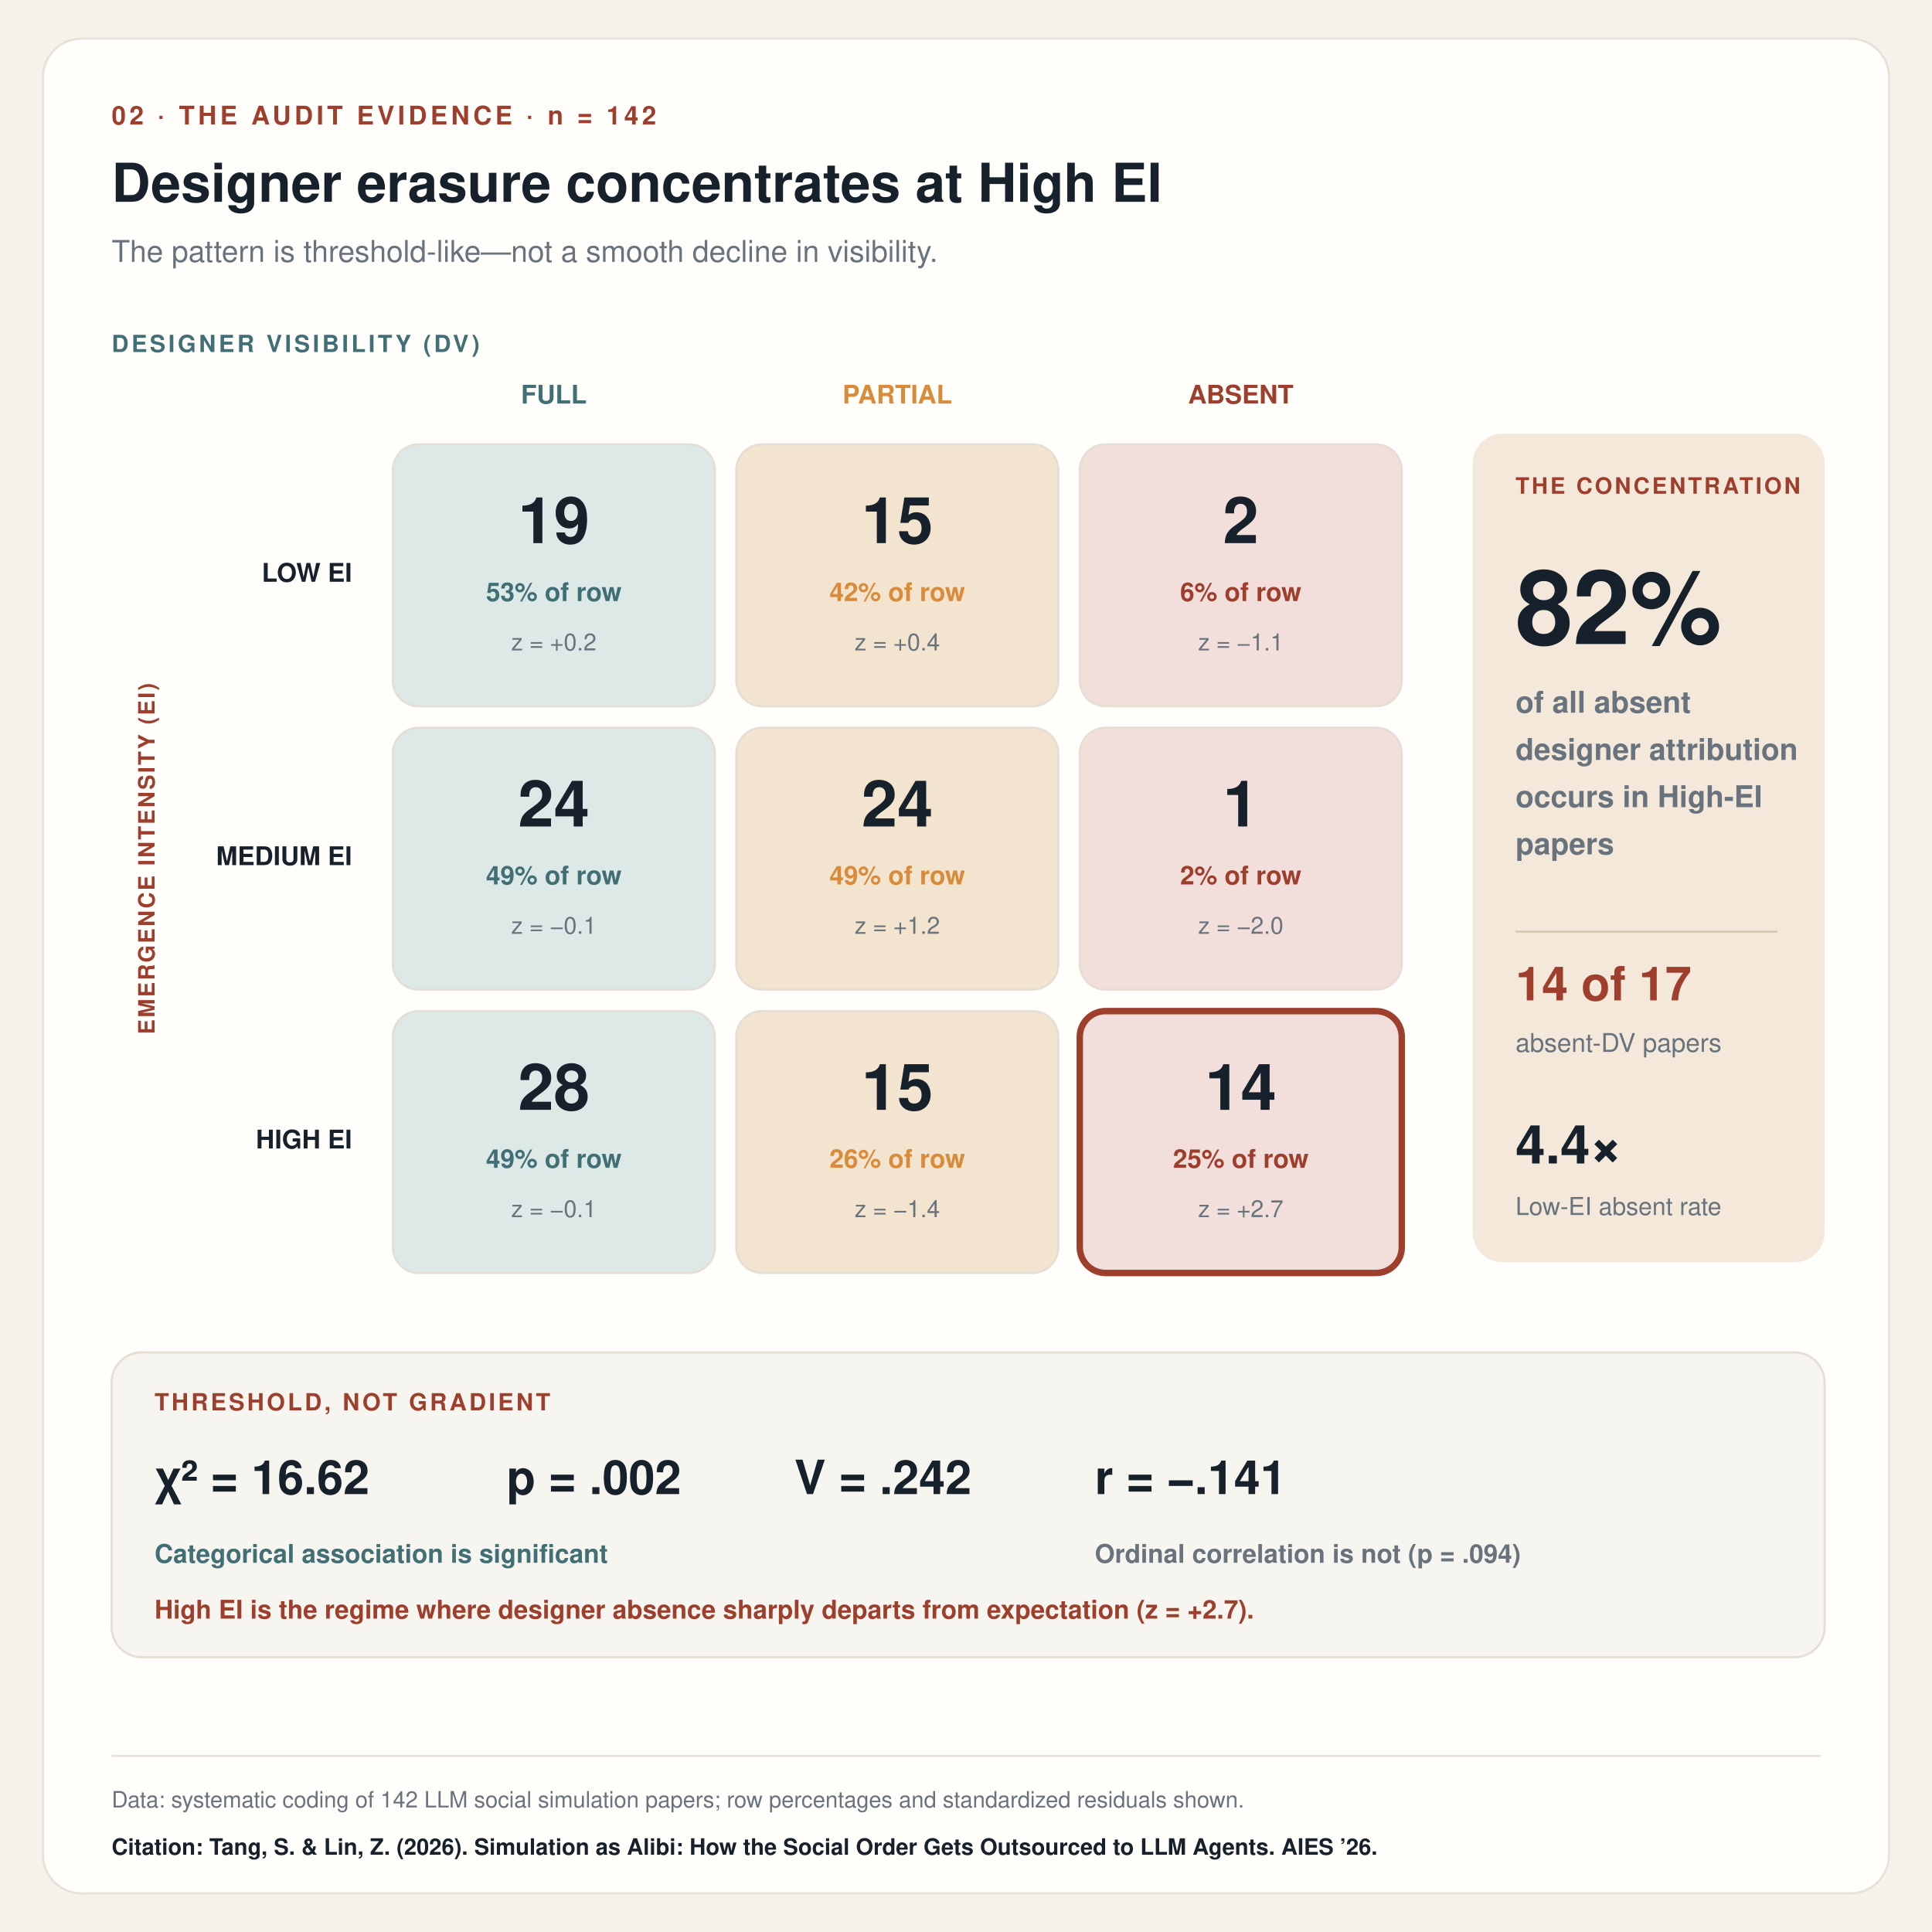
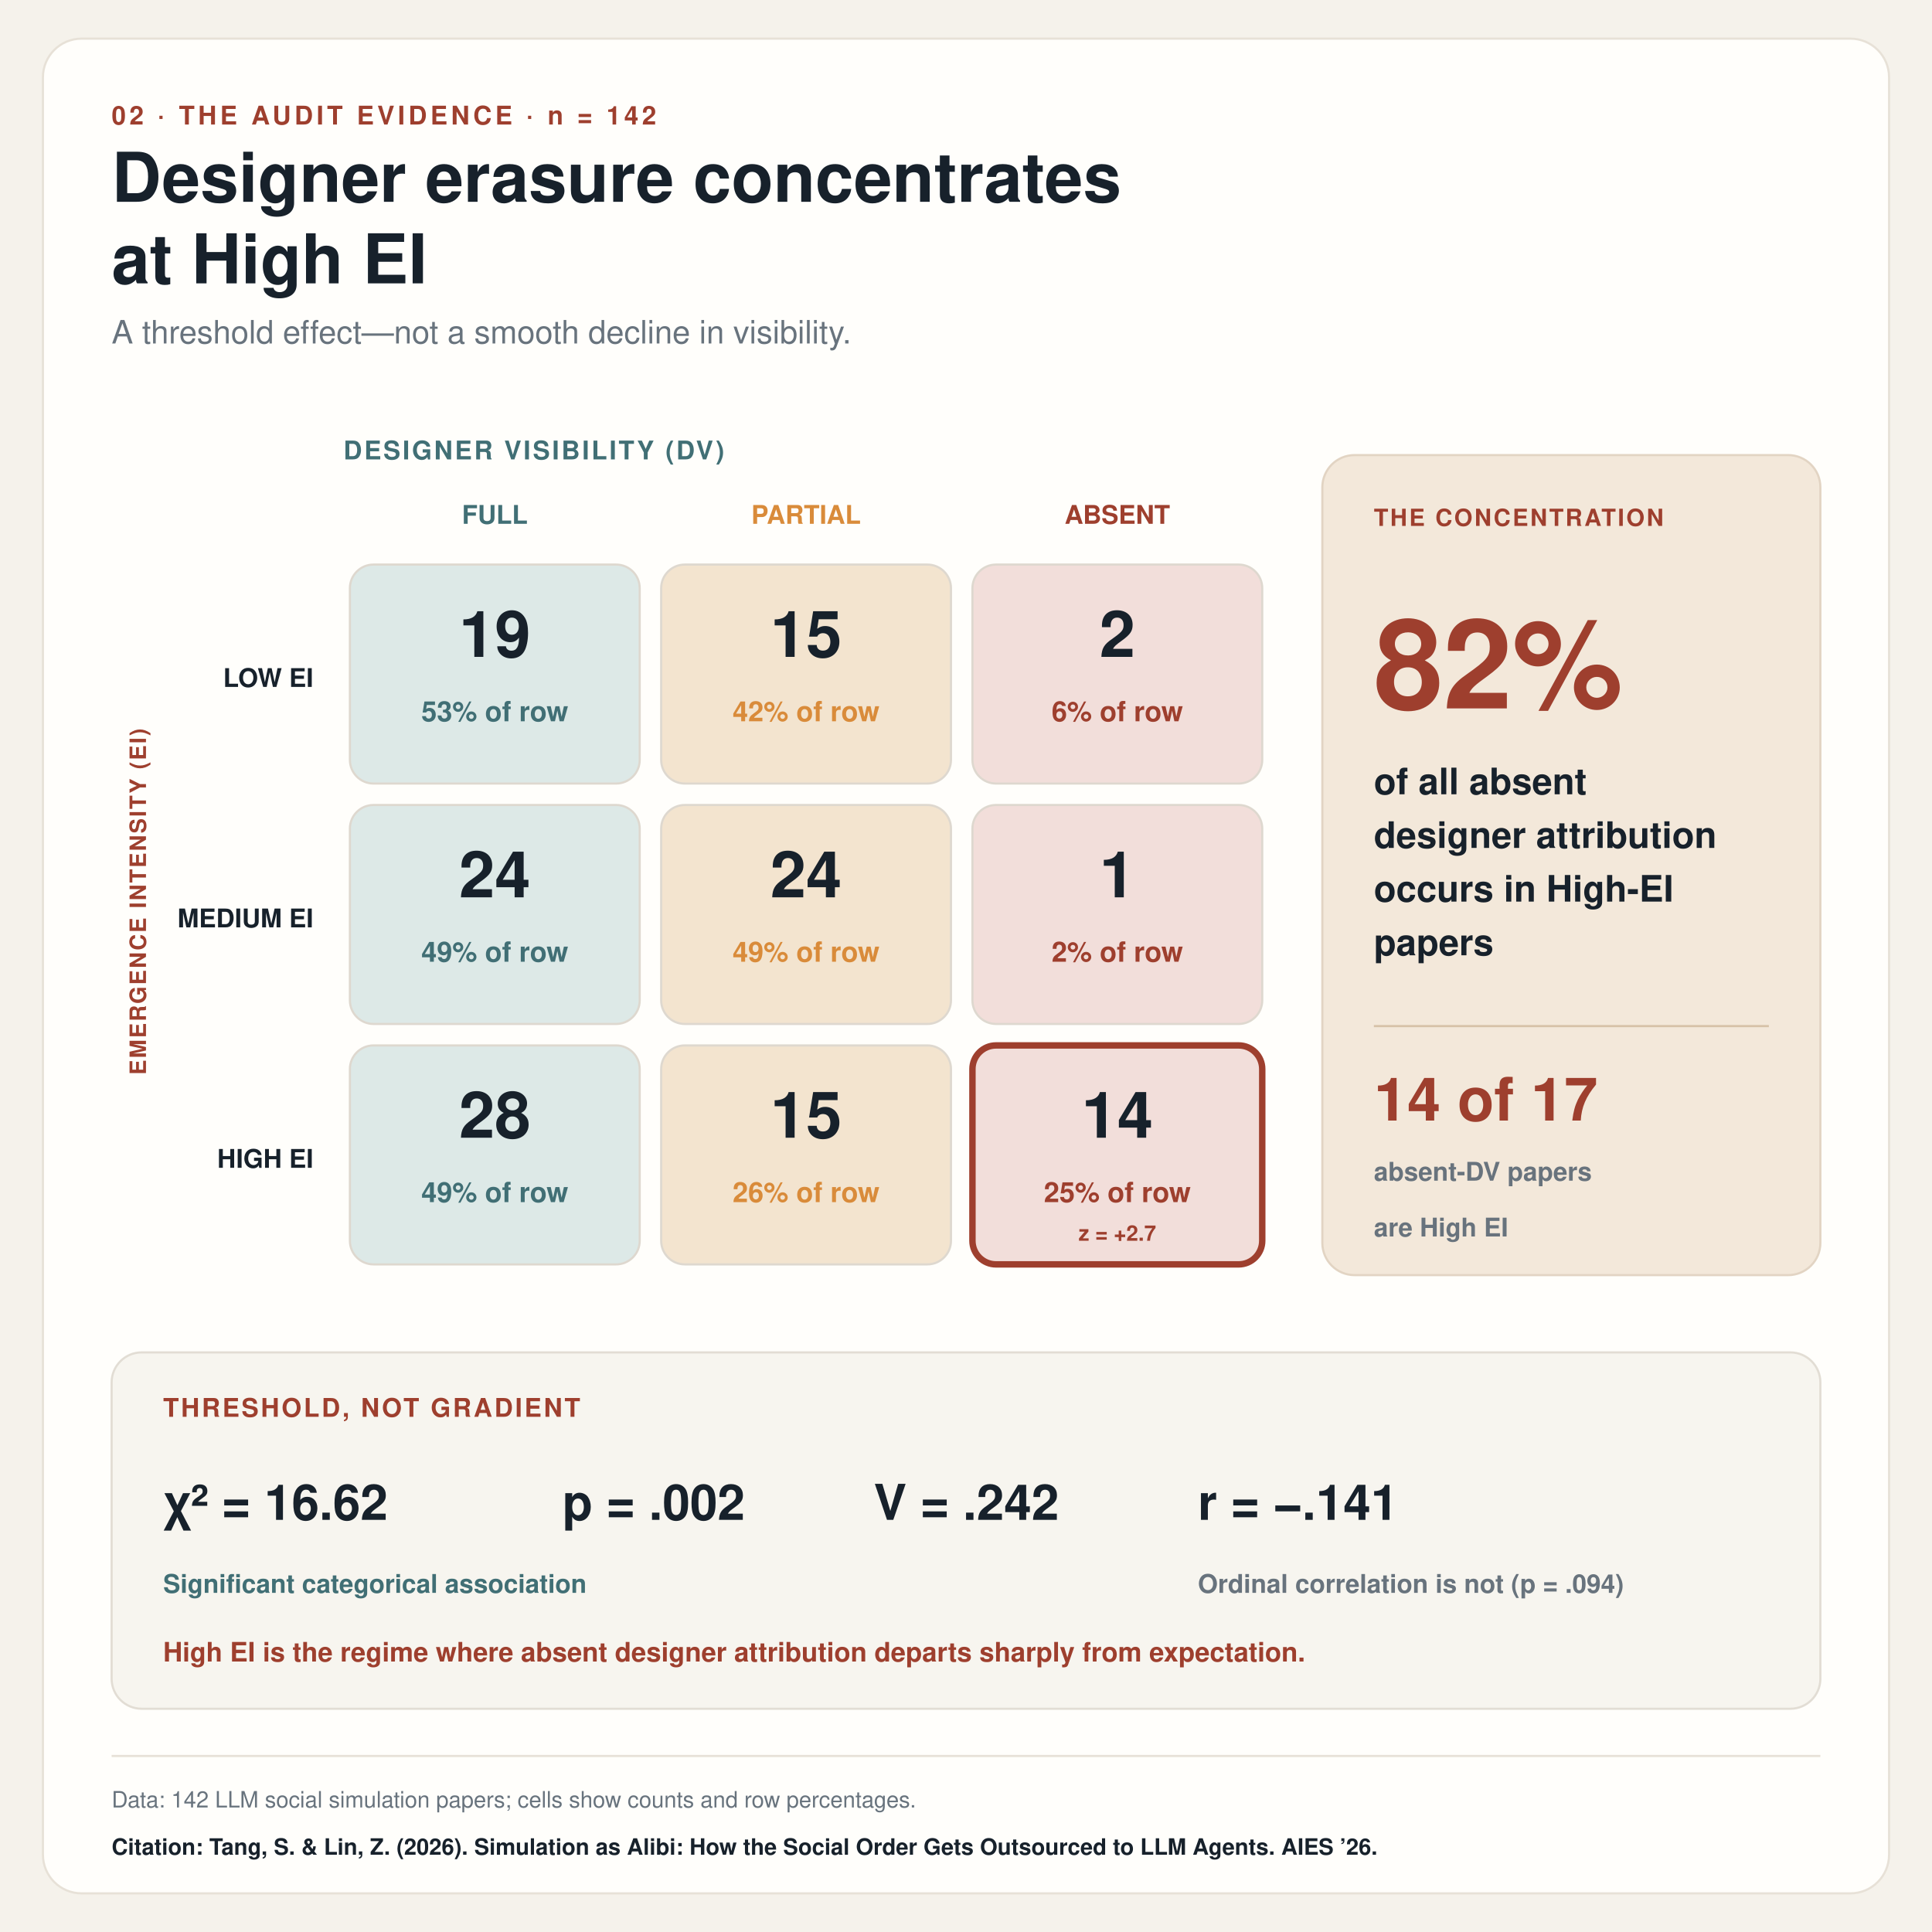
<svg xmlns="http://www.w3.org/2000/svg" width="900" height="900" viewBox="0 0 900 900" role="img" aria-labelledby="title desc">
  <rect x="0" y="0" width="900" height="900" rx="0" fill="#F5F2EB" stroke="none" stroke-width="1" />
  <rect x="20" y="18" width="860" height="864" rx="18" fill="#FFFEFB" stroke="#E7E1D7" stroke-width="1" />
  <g font-family="-apple-system,BlinkMacSystemFont,Segoe UI,Helvetica,Arial,sans-serif">
    <text x="52" y="58" font-size="12" fill="#9E3F2E" font-weight="700" text-anchor="start" letter-spacing="1.6">02 · THE AUDIT EVIDENCE · n = 142</text>
-     <text x="52" y="94" font-size="25" fill="#17212B" font-weight="760" text-anchor="start">Designer erasure concentrates at High EI</text>
-     <text x="52" y="122" font-size="14" fill="#68737D" font-weight="400" text-anchor="start">The pattern is threshold-like—not a smooth decline in visibility.</text>
-     <text x="52" y="164" font-size="11" fill="#416F75" font-weight="750" text-anchor="start" letter-spacing="1.3">DESIGNER VISIBILITY (DV)</text>
-     <text x="258.0" y="188" font-size="12" fill="#416F75" font-weight="750" text-anchor="middle">FULL</text>
-     <text x="418.0" y="188" font-size="12" fill="#D98B3A" font-weight="750" text-anchor="middle">PARTIAL</text>
-     <text x="578.0" y="188" font-size="12" fill="#9E3F2E" font-weight="750" text-anchor="middle">ABSENT</text>
-     <text x="72" y="400" font-size="10.5" fill="#9E3F2E" font-weight="750" text-anchor="middle" letter-spacing="0.8" transform="rotate(-90 72 400)">EMERGENCE INTENSITY (EI)</text>
-     <text x="164" y="271" font-size="12" fill="#17212B" font-weight="750" text-anchor="end">LOW EI</text>
-     <rect x="183" y="207" width="150" height="122" rx="12" fill="#DDE9E7" stroke="#E4DED5" stroke-width="1" />
-     <text x="258.0" y="253" font-size="30" fill="#17212B" font-weight="780" text-anchor="middle">19</text>
-     <text x="258.0" y="280" font-size="12" fill="#416F75" font-weight="700" text-anchor="middle">53% of row</text>
-     <text x="258.0" y="303" font-size="11" fill="#68737D" font-weight="500" text-anchor="middle">z = +0.2</text>
-     <rect x="343" y="207" width="150" height="122" rx="12" fill="#F3E4CF" stroke="#E4DED5" stroke-width="1" />
-     <text x="418.0" y="253" font-size="30" fill="#17212B" font-weight="780" text-anchor="middle">15</text>
-     <text x="418.0" y="280" font-size="12" fill="#D98B3A" font-weight="700" text-anchor="middle">42% of row</text>
-     <text x="418.0" y="303" font-size="11" fill="#68737D" font-weight="500" text-anchor="middle">z = +0.4</text>
-     <rect x="503" y="207" width="150" height="122" rx="12" fill="#F2DEDA" stroke="#E4DED5" stroke-width="1" />
-     <text x="578.0" y="253" font-size="30" fill="#17212B" font-weight="780" text-anchor="middle">2</text>
-     <text x="578.0" y="280" font-size="12" fill="#9E3F2E" font-weight="700" text-anchor="middle">6% of row</text>
-     <text x="578.0" y="303" font-size="11" fill="#68737D" font-weight="500" text-anchor="middle">z = −1.1</text>
-     <text x="164" y="403" font-size="12" fill="#17212B" font-weight="750" text-anchor="end">MEDIUM EI</text>
-     <rect x="183" y="339" width="150" height="122" rx="12" fill="#DDE9E7" stroke="#E4DED5" stroke-width="1" />
-     <text x="258.0" y="385" font-size="30" fill="#17212B" font-weight="780" text-anchor="middle">24</text>
-     <text x="258.0" y="412" font-size="12" fill="#416F75" font-weight="700" text-anchor="middle">49% of row</text>
-     <text x="258.0" y="435" font-size="11" fill="#68737D" font-weight="500" text-anchor="middle">z = −0.1</text>
-     <rect x="343" y="339" width="150" height="122" rx="12" fill="#F3E4CF" stroke="#E4DED5" stroke-width="1" />
-     <text x="418.0" y="385" font-size="30" fill="#17212B" font-weight="780" text-anchor="middle">24</text>
-     <text x="418.0" y="412" font-size="12" fill="#D98B3A" font-weight="700" text-anchor="middle">49% of row</text>
-     <text x="418.0" y="435" font-size="11" fill="#68737D" font-weight="500" text-anchor="middle">z = +1.2</text>
-     <rect x="503" y="339" width="150" height="122" rx="12" fill="#F2DEDA" stroke="#E4DED5" stroke-width="1" />
-     <text x="578.0" y="385" font-size="30" fill="#17212B" font-weight="780" text-anchor="middle">1</text>
-     <text x="578.0" y="412" font-size="12" fill="#9E3F2E" font-weight="700" text-anchor="middle">2% of row</text>
-     <text x="578.0" y="435" font-size="11" fill="#68737D" font-weight="500" text-anchor="middle">z = −2.0</text>
-     <text x="164" y="535" font-size="12" fill="#17212B" font-weight="750" text-anchor="end">HIGH EI</text>
-     <rect x="183" y="471" width="150" height="122" rx="12" fill="#DDE9E7" stroke="#E4DED5" stroke-width="1" />
-     <text x="258.0" y="517" font-size="30" fill="#17212B" font-weight="780" text-anchor="middle">28</text>
-     <text x="258.0" y="544" font-size="12" fill="#416F75" font-weight="700" text-anchor="middle">49% of row</text>
-     <text x="258.0" y="567" font-size="11" fill="#68737D" font-weight="500" text-anchor="middle">z = −0.1</text>
-     <rect x="343" y="471" width="150" height="122" rx="12" fill="#F3E4CF" stroke="#E4DED5" stroke-width="1" />
-     <text x="418.0" y="517" font-size="30" fill="#17212B" font-weight="780" text-anchor="middle">15</text>
-     <text x="418.0" y="544" font-size="12" fill="#D98B3A" font-weight="700" text-anchor="middle">26% of row</text>
-     <text x="418.0" y="567" font-size="11" fill="#68737D" font-weight="500" text-anchor="middle">z = −1.4</text>
-     <rect x="503" y="471" width="150" height="122" rx="12" fill="#F2DEDA" stroke="#9E3F2E" stroke-width="3" />
-     <text x="578.0" y="517" font-size="30" fill="#17212B" font-weight="780" text-anchor="middle">14</text>
-     <text x="578.0" y="544" font-size="12" fill="#9E3F2E" font-weight="700" text-anchor="middle">25% of row</text>
-     <text x="578.0" y="567" font-size="11" fill="#68737D" font-weight="500" text-anchor="middle">z = +2.7</text>
-     <rect x="686" y="202" width="164" height="386" rx="14" fill="#F3E8DA" stroke="none" stroke-width="1" />
-     <text x="706" y="230" font-size="10.5" fill="#9E3F2E" font-weight="750" text-anchor="start" letter-spacing="1.1">THE CONCENTRATION</text>
-     <text x="706" y="300" font-size="48" fill="#17212B" font-weight="790" text-anchor="start">82%</text>
-     <text x="706" y="332" font-size="14" fill="#68737D" font-weight="550" text-anchor="start">of all absent</text>
-     <text x="706" y="354" font-size="14" fill="#68737D" font-weight="550" text-anchor="start">designer attribution</text>
-     <text x="706" y="376" font-size="14" fill="#68737D" font-weight="550" text-anchor="start">occurs in High-EI</text>
-     <text x="706" y="398" font-size="14" fill="#68737D" font-weight="550" text-anchor="start">papers</text>
-     <line x1="706" y1="434" x2="828" y2="434" stroke="#D9C8B3" stroke-width="1" />
-     <text x="706" y="466" font-size="22" fill="#9E3F2E" font-weight="760" text-anchor="start">14 of 17</text>
-     <text x="706" y="490" font-size="12" fill="#68737D" font-weight="500" text-anchor="start">absent-DV papers</text>
-     <text x="706" y="542" font-size="25" fill="#17212B" font-weight="760" text-anchor="start">4.4×</text>
-     <text x="706" y="566" font-size="11.5" fill="#68737D" font-weight="500" text-anchor="start">Low-EI absent rate</text>
-     <rect x="52" y="630" width="798" height="142" rx="14" fill="#F7F5EF" stroke="#E5DED3" stroke-width="1" />
-     <text x="72" y="657" font-size="11" fill="#9E3F2E" font-weight="750" text-anchor="start" letter-spacing="1.2">THRESHOLD, NOT GRADIENT</text>
-     <text x="72" y="696" font-size="22" fill="#17212B" font-weight="760" text-anchor="start">χ² = 16.62</text>
-     <text x="236" y="696" font-size="22" fill="#17212B" font-weight="760" text-anchor="start">p = .002</text>
-     <text x="370" y="696" font-size="22" fill="#17212B" font-weight="760" text-anchor="start">V = .242</text>
-     <text x="510" y="696" font-size="22" fill="#17212B" font-weight="760" text-anchor="start">r = −.141</text>
-     <text x="72" y="728" font-size="12" fill="#416F75" font-weight="650" text-anchor="start">Categorical association is significant</text>
-     <text x="510" y="728" font-size="12" fill="#68737D" font-weight="650" text-anchor="start">Ordinal correlation is not (p = .094)</text>
-     <text x="72" y="754" font-size="12" fill="#9E3F2E" font-weight="650" text-anchor="start">High EI is the regime where designer absence sharply departs from expectation (z = +2.7).</text>
+     <text x="52" y="94" font-size="32" fill="#17212B" font-weight="770" text-anchor="start">Designer erasure concentrates</text>
+     <text x="52" y="132" font-size="32" fill="#17212B" font-weight="770" text-anchor="start">at High EI</text>
+     <text x="52" y="160" font-size="15" fill="#68737D" font-weight="450" text-anchor="start">A threshold effect—not a smooth decline in visibility.</text>
+     <text x="160" y="214" font-size="12" fill="#416F75" font-weight="760" text-anchor="start" letter-spacing="1.0">DESIGNER VISIBILITY (DV)</text>
+     <text x="230.5" y="244" font-size="12" fill="#416F75" font-weight="760" text-anchor="middle">FULL</text>
+     <text x="375.5" y="244" font-size="12" fill="#D98B3A" font-weight="760" text-anchor="middle">PARTIAL</text>
+     <text x="520.5" y="244" font-size="12" fill="#9E3F2E" font-weight="760" text-anchor="middle">ABSENT</text>
+     <text x="68" y="420" font-size="10.5" fill="#9E3F2E" font-weight="750" text-anchor="middle" letter-spacing="0.7" transform="rotate(-90 68 420)">EMERGENCE INTENSITY (EI)</text>
+     <text x="146" y="320" font-size="12" fill="#17212B" font-weight="750" text-anchor="end">LOW EI</text>
+     <rect x="163" y="263" width="135" height="102" rx="11" fill="#DDE9E7" stroke="#DED8CF" stroke-width="1" />
+     <text x="230.5" y="306" font-size="30" fill="#17212B" font-weight="790" text-anchor="middle">19</text>
+     <text x="230.5" y="336" font-size="13" fill="#416F75" font-weight="700" text-anchor="middle">53% of row</text>
+     <rect x="308" y="263" width="135" height="102" rx="11" fill="#F3E4CF" stroke="#DED8CF" stroke-width="1" />
+     <text x="375.5" y="306" font-size="30" fill="#17212B" font-weight="790" text-anchor="middle">15</text>
+     <text x="375.5" y="336" font-size="13" fill="#D98B3A" font-weight="700" text-anchor="middle">42% of row</text>
+     <rect x="453" y="263" width="135" height="102" rx="11" fill="#F2DEDA" stroke="#DED8CF" stroke-width="1" />
+     <text x="520.5" y="306" font-size="30" fill="#17212B" font-weight="790" text-anchor="middle">2</text>
+     <text x="520.5" y="336" font-size="13" fill="#9E3F2E" font-weight="700" text-anchor="middle">6% of row</text>
+     <text x="146" y="432" font-size="12" fill="#17212B" font-weight="750" text-anchor="end">MEDIUM EI</text>
+     <rect x="163" y="375" width="135" height="102" rx="11" fill="#DDE9E7" stroke="#DED8CF" stroke-width="1" />
+     <text x="230.5" y="418" font-size="30" fill="#17212B" font-weight="790" text-anchor="middle">24</text>
+     <text x="230.5" y="448" font-size="13" fill="#416F75" font-weight="700" text-anchor="middle">49% of row</text>
+     <rect x="308" y="375" width="135" height="102" rx="11" fill="#F3E4CF" stroke="#DED8CF" stroke-width="1" />
+     <text x="375.5" y="418" font-size="30" fill="#17212B" font-weight="790" text-anchor="middle">24</text>
+     <text x="375.5" y="448" font-size="13" fill="#D98B3A" font-weight="700" text-anchor="middle">49% of row</text>
+     <rect x="453" y="375" width="135" height="102" rx="11" fill="#F2DEDA" stroke="#DED8CF" stroke-width="1" />
+     <text x="520.5" y="418" font-size="30" fill="#17212B" font-weight="790" text-anchor="middle">1</text>
+     <text x="520.5" y="448" font-size="13" fill="#9E3F2E" font-weight="700" text-anchor="middle">2% of row</text>
+     <text x="146" y="544" font-size="12" fill="#17212B" font-weight="750" text-anchor="end">HIGH EI</text>
+     <rect x="163" y="487" width="135" height="102" rx="11" fill="#DDE9E7" stroke="#DED8CF" stroke-width="1" />
+     <text x="230.5" y="530" font-size="30" fill="#17212B" font-weight="790" text-anchor="middle">28</text>
+     <text x="230.5" y="560" font-size="13" fill="#416F75" font-weight="700" text-anchor="middle">49% of row</text>
+     <rect x="308" y="487" width="135" height="102" rx="11" fill="#F3E4CF" stroke="#DED8CF" stroke-width="1" />
+     <text x="375.5" y="530" font-size="30" fill="#17212B" font-weight="790" text-anchor="middle">15</text>
+     <text x="375.5" y="560" font-size="13" fill="#D98B3A" font-weight="700" text-anchor="middle">26% of row</text>
+     <rect x="453" y="487" width="135" height="102" rx="11" fill="#F2DEDA" stroke="#9E3F2E" stroke-width="3" />
+     <text x="520.5" y="530" font-size="30" fill="#17212B" font-weight="790" text-anchor="middle">14</text>
+     <text x="520.5" y="560" font-size="13" fill="#9E3F2E" font-weight="700" text-anchor="middle">25% of row</text>
+     <text x="520.5" y="578" font-size="10" fill="#9E3F2E" font-weight="700" text-anchor="middle">z = +2.7</text>
+     <rect x="616" y="212" width="232" height="382" rx="15" fill="#F3E8DA" stroke="#E2D4C3" stroke-width="1" />
+     <text x="640" y="245" font-size="11" fill="#9E3F2E" font-weight="760" text-anchor="start" letter-spacing="0.9">THE CONCENTRATION</text>
+     <text x="640" y="330" font-size="58" fill="#9E3F2E" font-weight="800" text-anchor="start">82%</text>
+     <text x="640" y="370" font-size="17" fill="#17212B" font-weight="700" text-anchor="start">of all absent</text>
+     <text x="640" y="395" font-size="17" fill="#17212B" font-weight="700" text-anchor="start">designer attribution</text>
+     <text x="640" y="420" font-size="17" fill="#17212B" font-weight="700" text-anchor="start">occurs in High-EI</text>
+     <text x="640" y="445" font-size="17" fill="#17212B" font-weight="700" text-anchor="start">papers</text>
+     <line x1="640" y1="478" x2="824" y2="478" stroke="#D7C2A8" stroke-width="1" />
+     <text x="640" y="522" font-size="28" fill="#9E3F2E" font-weight="790" text-anchor="start">14 of 17</text>
+     <text x="640" y="550" font-size="12" fill="#68737D" font-weight="550" text-anchor="start">absent-DV papers</text>
+     <text x="640" y="576" font-size="12" fill="#68737D" font-weight="550" text-anchor="start">are High EI</text>
+     <rect x="52" y="630" width="796" height="166" rx="14" fill="#F7F5EF" stroke="#E2DDD4" stroke-width="1" />
+     <text x="76" y="660" font-size="12" fill="#9E3F2E" font-weight="760" text-anchor="start" letter-spacing="1.0">THRESHOLD, NOT GRADIENT</text>
+     <text x="76" y="708" font-size="23" fill="#17212B" font-weight="780" text-anchor="start">χ² = 16.62</text>
+     <text x="262" y="708" font-size="23" fill="#17212B" font-weight="780" text-anchor="start">p = .002</text>
+     <text x="407" y="708" font-size="23" fill="#17212B" font-weight="780" text-anchor="start">V = .242</text>
+     <text x="558" y="708" font-size="23" fill="#17212B" font-weight="780" text-anchor="start">r = −.141</text>
+     <text x="76" y="742" font-size="12" fill="#416F75" font-weight="650" text-anchor="start">Significant categorical association</text>
+     <text x="558" y="742" font-size="12" fill="#68737D" font-weight="650" text-anchor="start">Ordinal correlation is not (p = .094)</text>
+     <text x="76" y="774" font-size="12.5" fill="#9E3F2E" font-weight="680" text-anchor="start">High EI is the regime where absent designer attribution departs sharply from expectation.</text>
    <line x1="52" y1="818" x2="848" y2="818" stroke="#E7E1D7" stroke-width="1" />
-     <text x="52" y="842" font-size="10.5" fill="#68737D" font-weight="400" text-anchor="start">Data: systematic coding of 142 LLM social simulation papers; row percentages and standardized residuals shown.</text>
+     <text x="52" y="842" font-size="10.5" fill="#68737D" font-weight="400" text-anchor="start">Data: 142 LLM social simulation papers; cells show counts and row percentages.</text>
    <text x="52" y="864" font-size="10.5" fill="#17212B" font-weight="650" text-anchor="start">Citation: Tang, S. &amp; Lin, Z. (2026). Simulation as Alibi: How the Social Order Gets Outsourced to LLM Agents. AIES ’26.</text>
  </g>
</svg>
